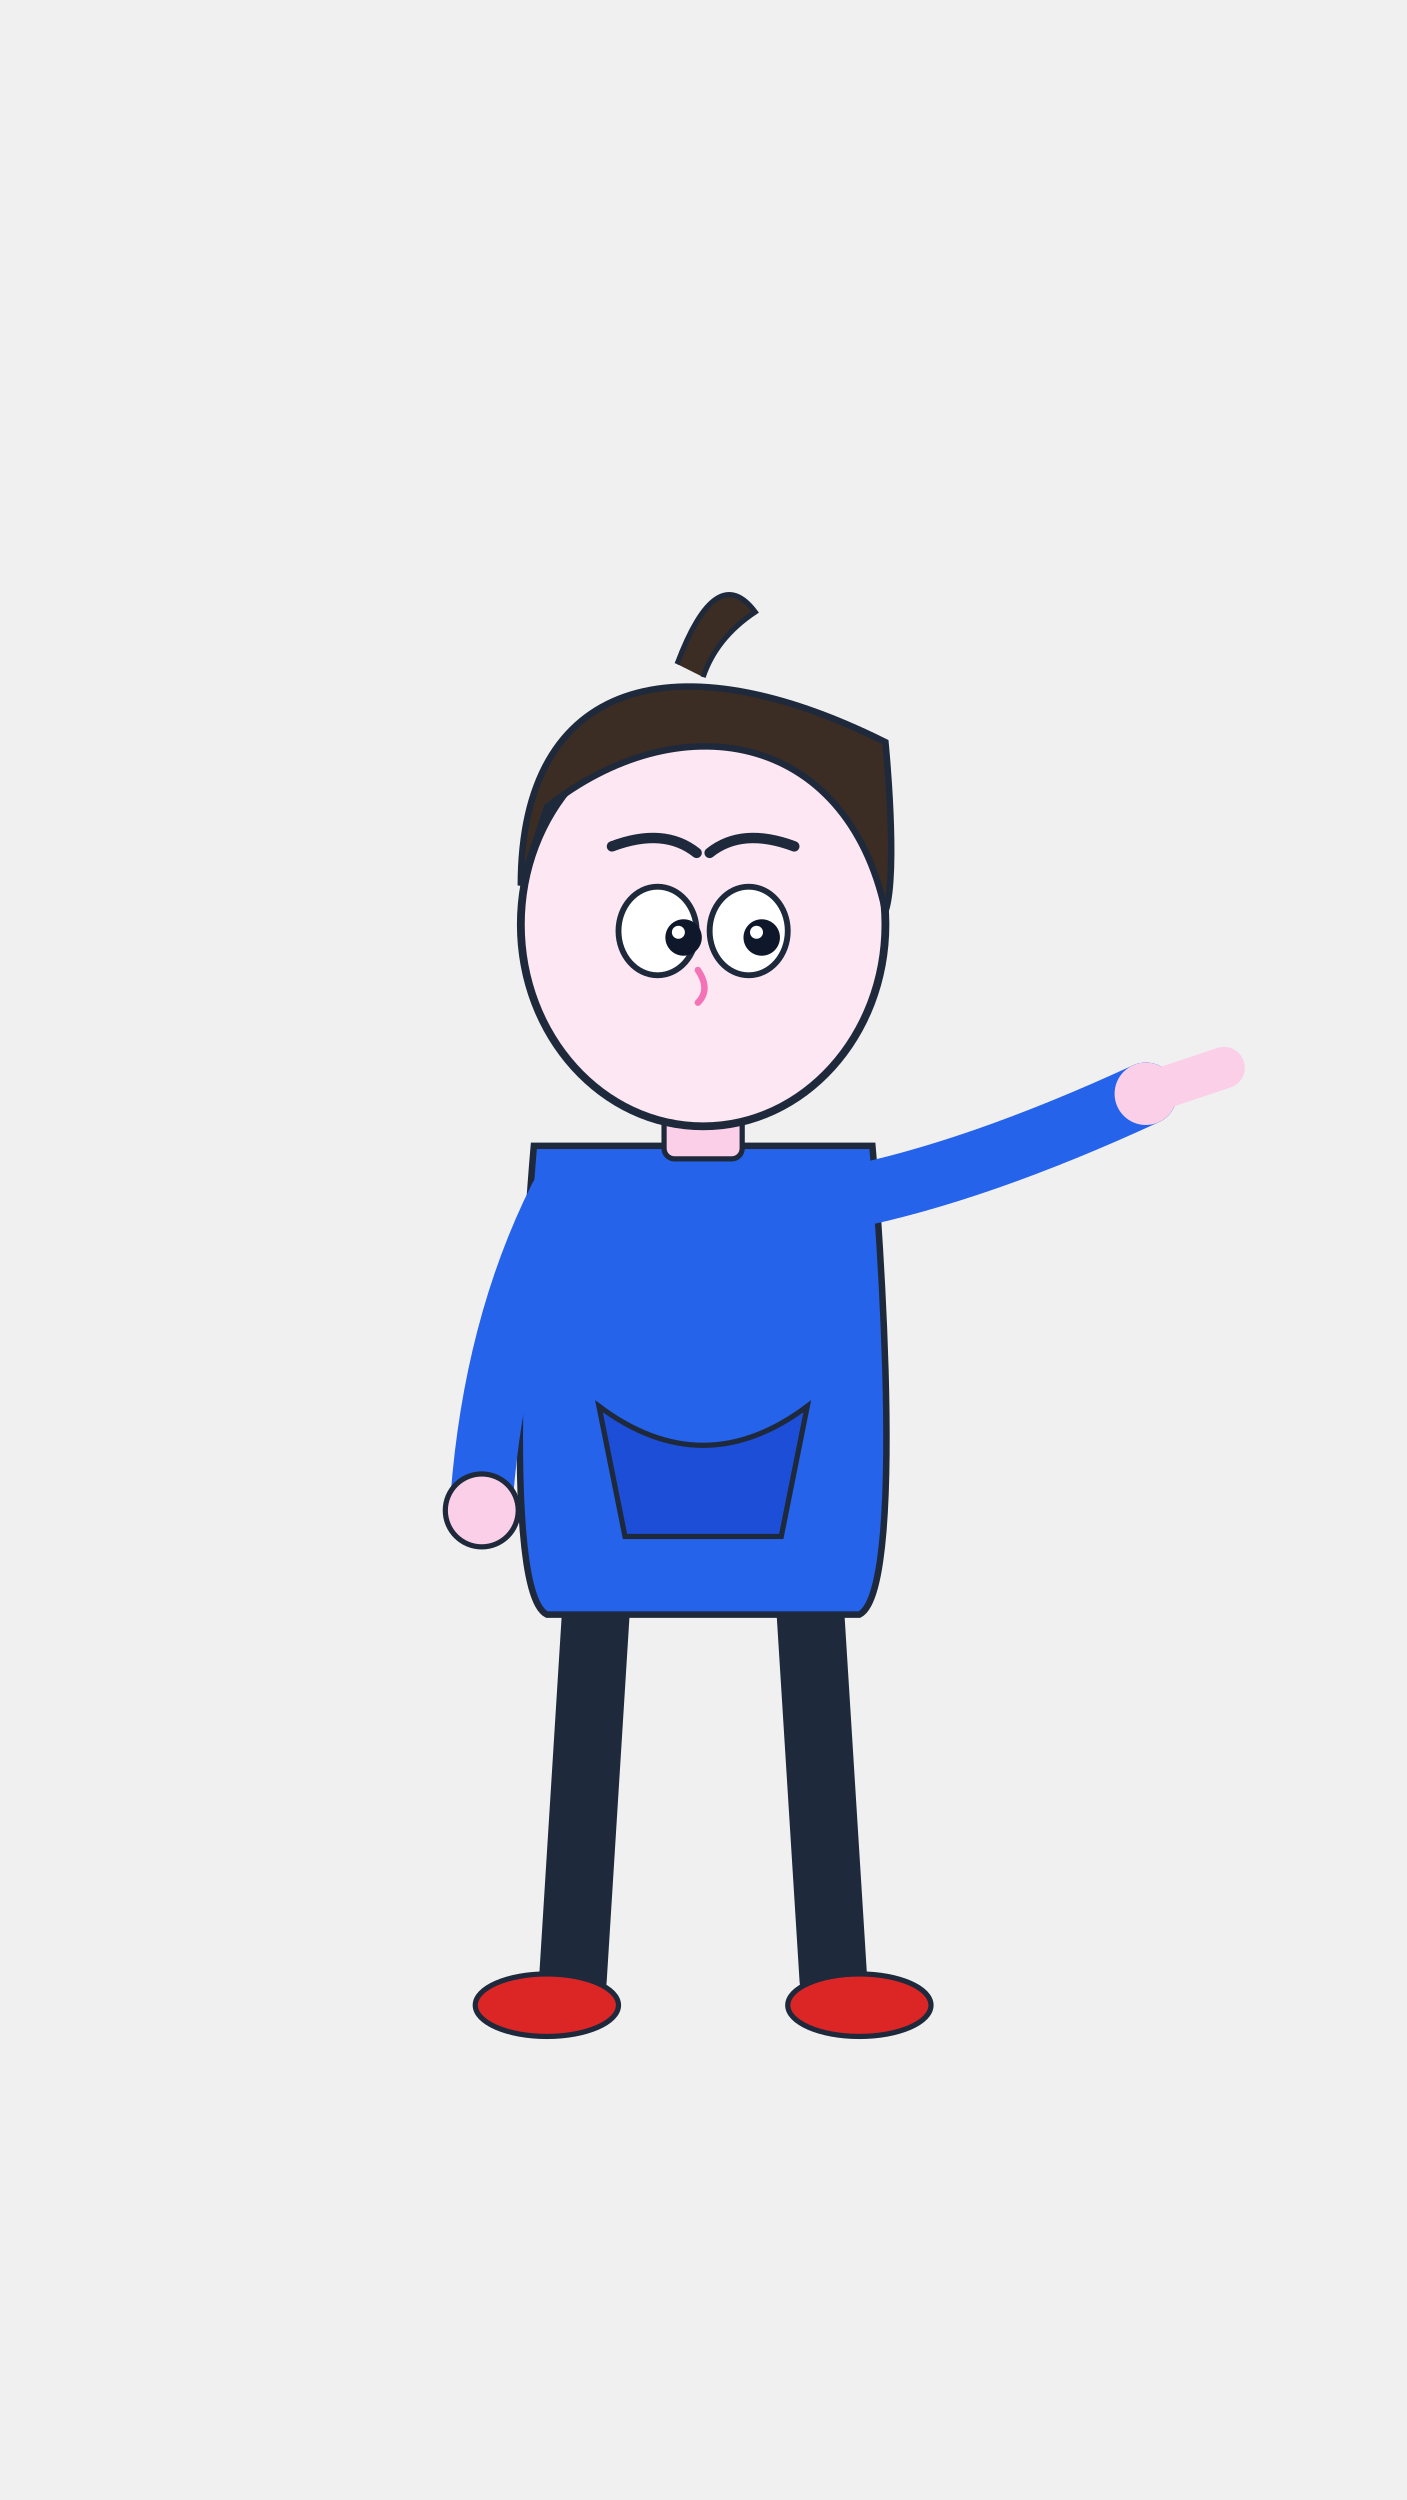
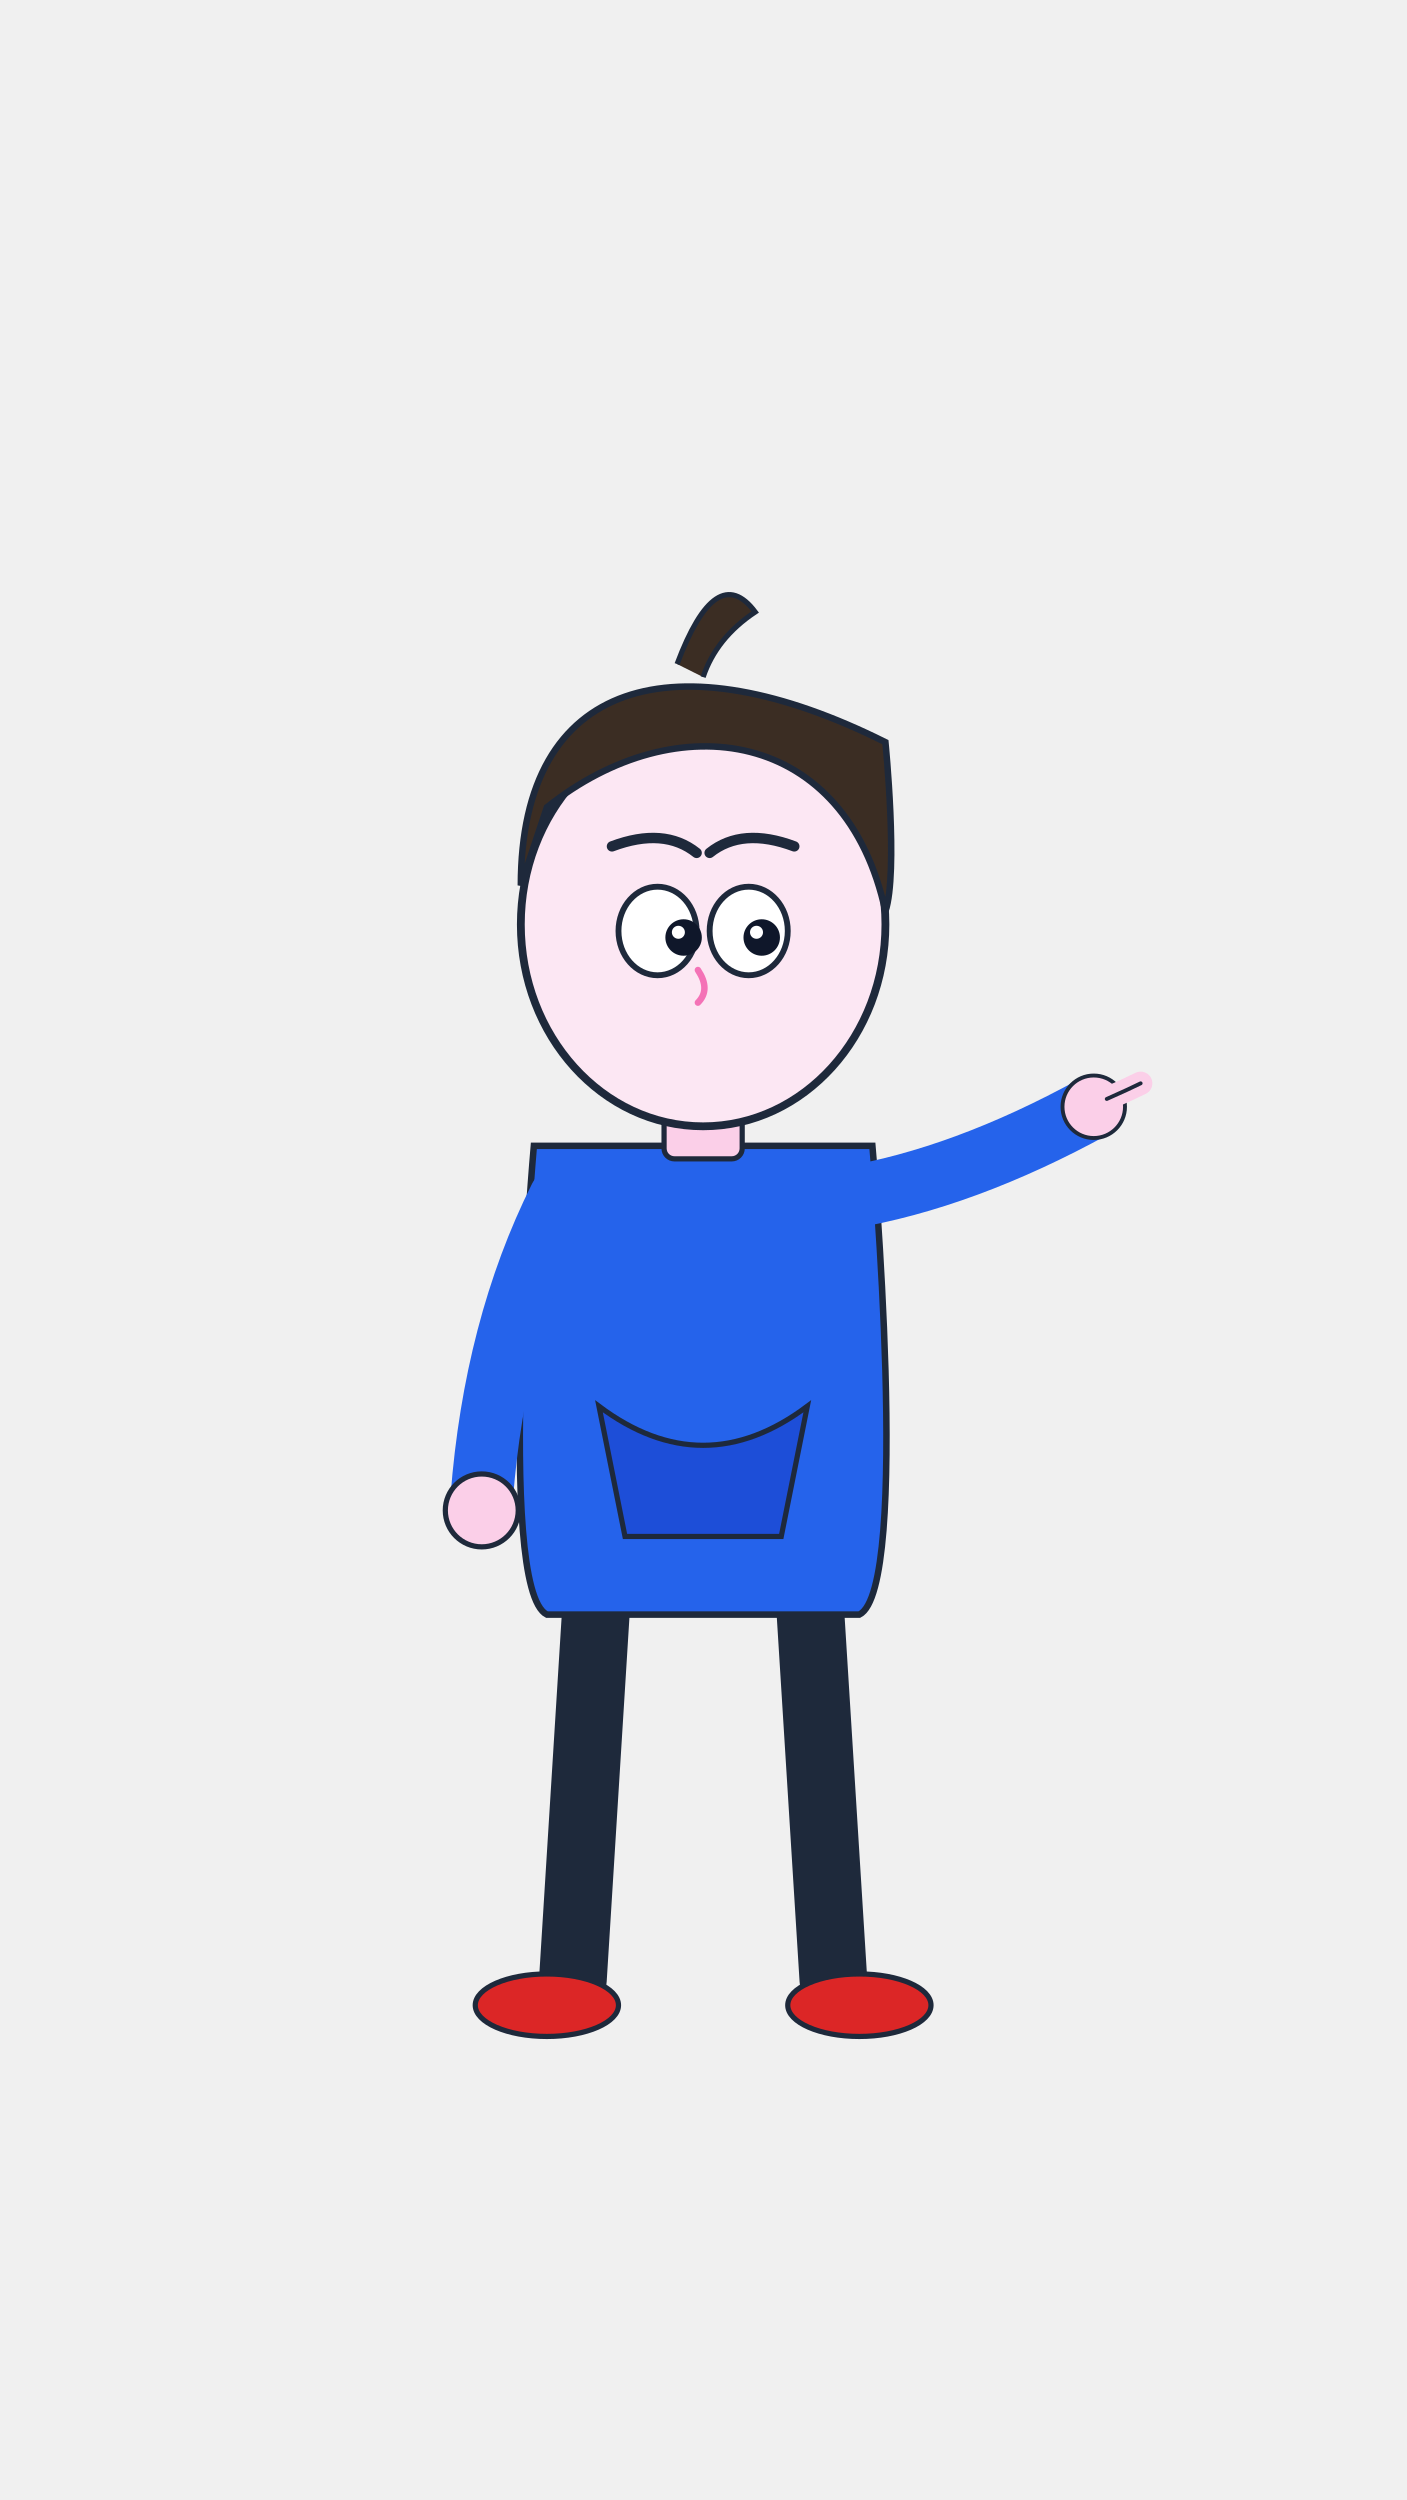
<svg xmlns="http://www.w3.org/2000/svg" viewBox="0 0 1080 1920" width="1080" height="1920">
  <g id="character_archie">
    <path d="M 460 1200 L 440 1520" stroke="#1e293b" stroke-width="52" stroke-linecap="round" />
    <path d="M 620 1200 L 640 1520" stroke="#1e293b" stroke-width="52" stroke-linecap="round" />
    <ellipse cx="420" cy="1540" rx="55" ry="24" fill="#dc2626" stroke="#1e293b" stroke-width="4" />
    <ellipse cx="660" cy="1540" rx="55" ry="24" fill="#dc2626" stroke="#1e293b" stroke-width="4" />
    <path d="M 410 880 C 410 880, 380 1220, 420 1240 L 660 1240 C 700 1220, 670 880, 670 880 Z" fill="#2563eb" stroke="#1e293b" stroke-width="5" />
    <path d="M 460 1080 Q 540 1140 620 1080 L 600 1180 L 480 1180 Z" fill="#1d4ed8" stroke="#1e293b" stroke-width="4" />
    <path d="M 430 920 Q 380 1020 370 1150" stroke="#2563eb" stroke-width="48" stroke-linecap="round" fill="none" />
    <circle cx="370" cy="1160" r="28" fill="#fbcfe8" stroke="#1e293b" stroke-width="4" />
-     <path d="M 650 920 Q 750 900 880 840" stroke="#2563eb" stroke-width="48" stroke-linecap="round" fill="none" />
-     <path d="M 880 840 L 940 820" stroke="#fbcfe8" stroke-width="32" stroke-linecap="round" />
-     <circle cx="880" cy="840" r="24" fill="#fbcfe8" />
+     <path d="M 650 920 Q 740 905 840 850" stroke="#2563eb" stroke-width="48" stroke-linecap="round" fill="none" />
+     <circle cx="840" cy="850" r="24" fill="#fbcfe8" stroke="#1e293b" stroke-width="3" />
+     <path d="M 850 844 Q 868 836 876 832" stroke="#fbcfe8" stroke-width="18" stroke-linecap="round" />
+     <path d="M 850 844 Q 868 836 876 832" stroke="#1e293b" stroke-width="3" stroke-linecap="round" fill="none" />
    <rect x="510" y="810" width="60" height="80" fill="#fbcfe8" stroke="#1e293b" stroke-width="4" rx="8" />
    <ellipse cx="540" cy="710" rx="140" ry="155" fill="#fce7f3" stroke="#1e293b" stroke-width="6" />
    <path d="M 400 680 C 400 520, 520 490, 680 570 C 680 570, 690 670, 680 700 C 650 560, 520 540, 420 620 Z" fill="#3b2d23" stroke="#1e293b" stroke-width="5" />
    <path d="M 520 510 Q 550 430 580 470 Q 550 490 540 520" fill="#3b2d23" stroke="#1e293b" stroke-width="4" />
    <path d="M 470 650 Q 510 635 535 655" stroke="#1e293b" stroke-width="8" stroke-linecap="round" fill="none" />
    <path d="M 545 655 Q 570 635 610 650" stroke="#1e293b" stroke-width="8" stroke-linecap="round" fill="none" />
    <ellipse cx="505" cy="715" rx="30" ry="34" fill="#ffffff" stroke="#1e293b" stroke-width="4.5" />
    <ellipse cx="575" cy="715" rx="30" ry="34" fill="#ffffff" stroke="#1e293b" stroke-width="4.5" />
    <circle cx="525" cy="720" r="14" fill="#0f172a" />
    <circle cx="521" cy="716" r="5" fill="#ffffff" />
    <circle cx="585" cy="720" r="14" fill="#0f172a" />
    <circle cx="581" cy="716" r="5" fill="#ffffff" />
    <path d="M 536 745 Q 546 760 536 770" stroke="#f472b6" stroke-width="5" stroke-linecap="round" fill="none" />
  </g>
</svg>
